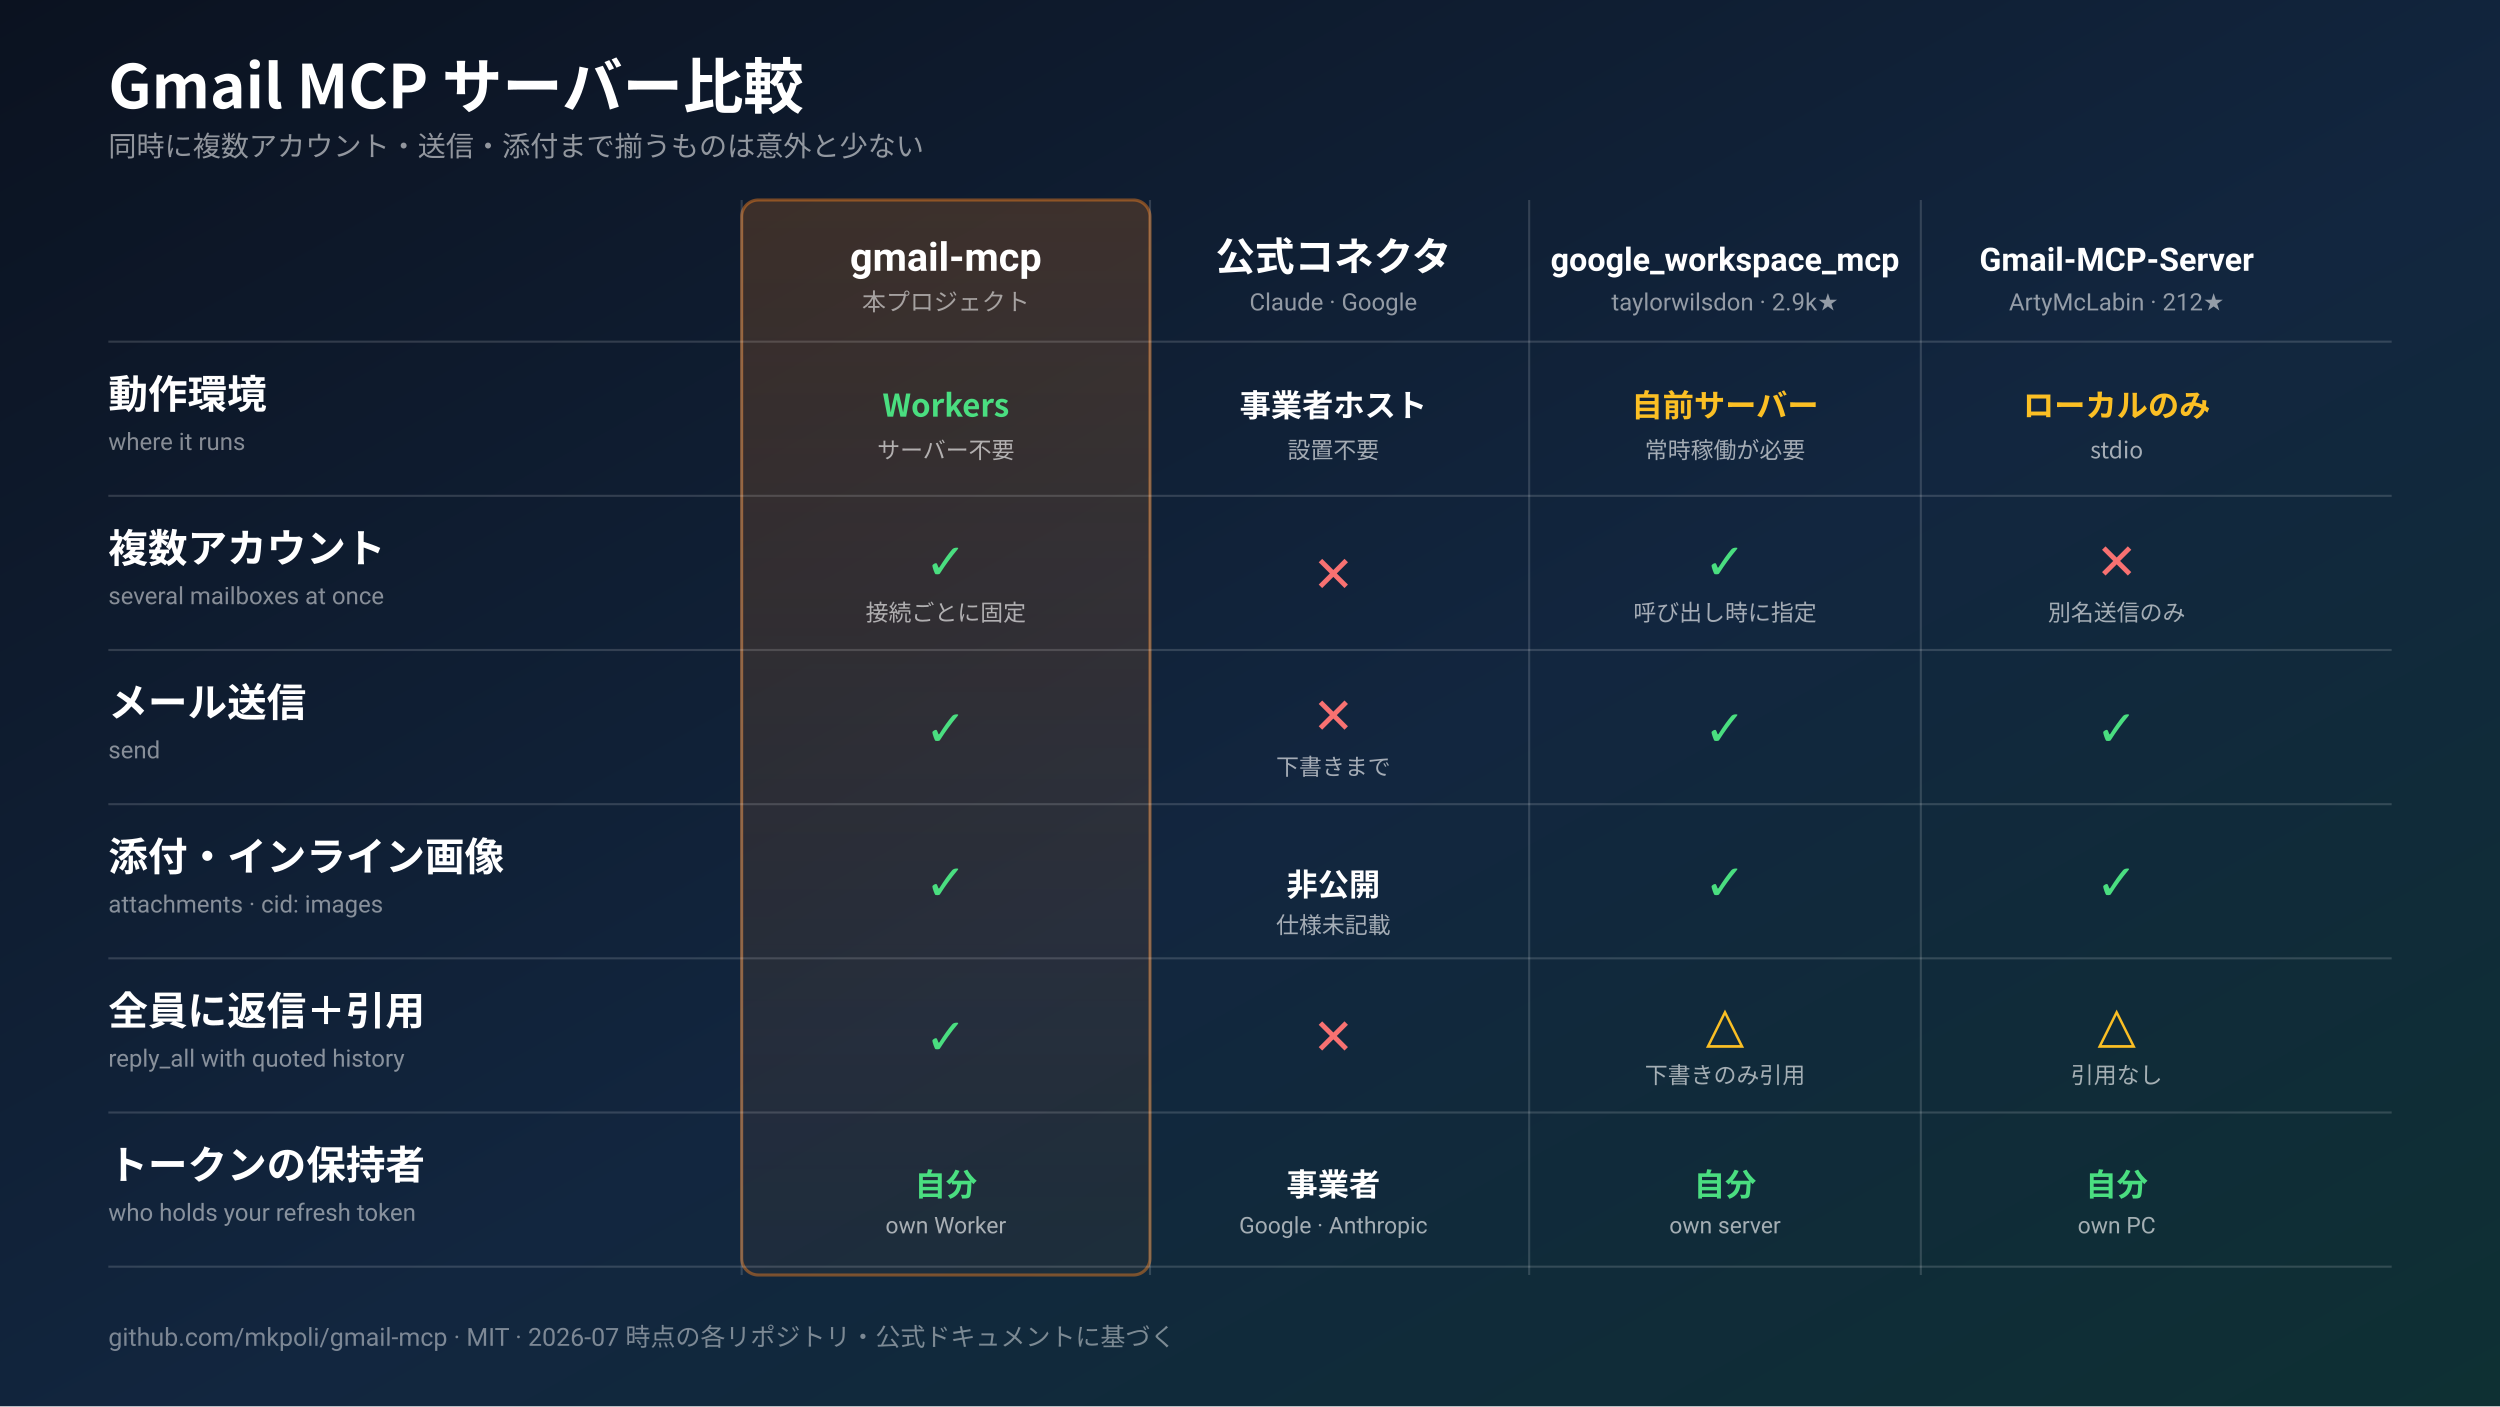
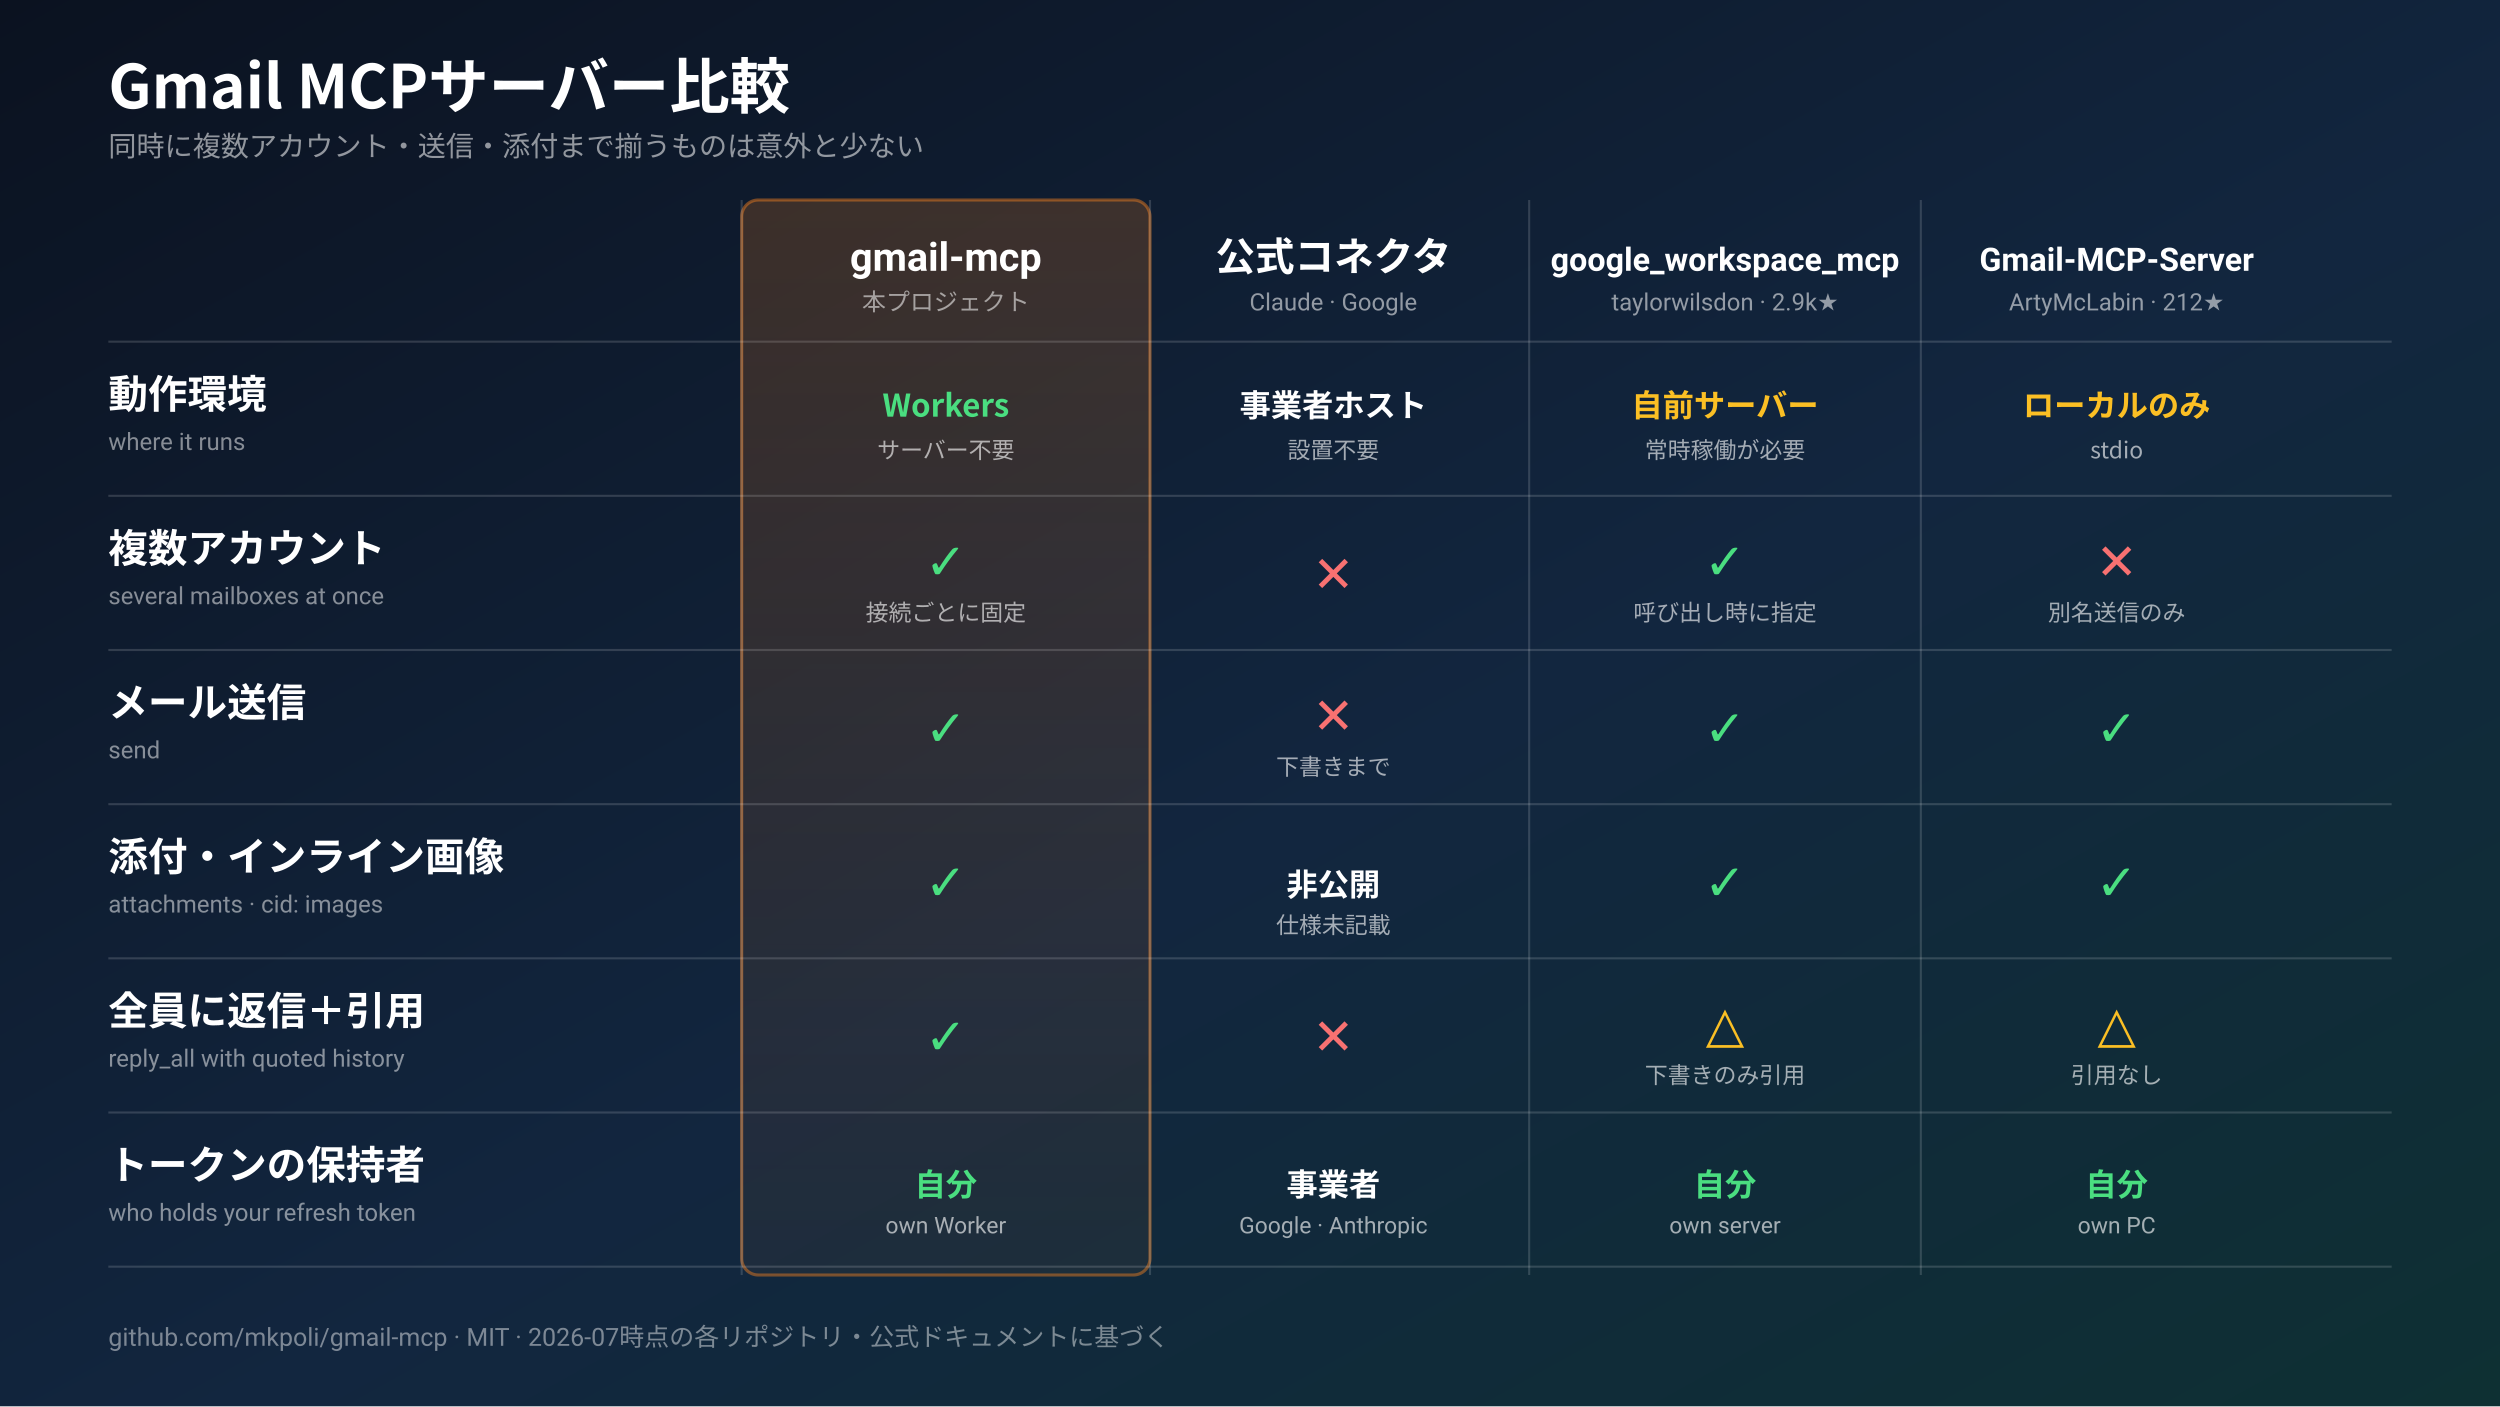
<svg xmlns="http://www.w3.org/2000/svg" viewBox="0 0 1200 675" width="1200" height="675" role="img" aria-label="Gmail MCP feature comparison">
  <defs>
    <linearGradient id="bg" x1="0" y1="0" x2="1" y2="1">
      <stop offset="0" stop-color="#0b1220" />
      <stop offset="0.55" stop-color="#12263f" />
      <stop offset="1" stop-color="#0e3033" />
    </linearGradient>
    <linearGradient id="mine" x1="0" y1="0" x2="0" y2="1">
      <stop offset="0" stop-color="#F6821F" stop-opacity="0.20" />
      <stop offset="1" stop-color="#F6821F" stop-opacity="0.05" />
    </linearGradient>
    <style>
      text { fill: #ffffff; }
      .ja { font-family: "Noto Sans CJK JP", "Noto Sans JP", "Hiragino Kaku Gothic ProN", "Yu Gothic", sans-serif; }
      .en { font-family: ui-sans-serif, system-ui, "Segoe UI", Roboto, sans-serif; }
      .mono { font-family: ui-monospace, SFMono-Regular, Menlo, monospace; }
      .title { font-size: 29px; font-weight: 700; }
      .subtitle { font-size: 13.5px; fill-opacity: 0.55; }
      .head { font-size: 19px; font-weight: 700; }
      .head-sm { font-size: 15.5px; font-weight: 700; }
      .headsub { font-size: 11.5px; fill-opacity: 0.55; }
      .row { font-size: 19px; font-weight: 600; }
      .rowsub { font-size: 11.5px; fill-opacity: 0.5; }
      .mark { font-size: 24px; font-weight: 700; }
      .word { font-size: 15px; font-weight: 600; }
      .note { font-size: 11px; fill-opacity: 0.62; }
      .foot { font-size: 12px; fill-opacity: 0.45; }
      .grid { stroke: #ffffff; stroke-opacity: 0.15; stroke-width: 1; }
      .yes { fill: #4ade80; }
      .no { fill: #f87171; }
      .part { fill: #fbbf24; }
    </style>
  </defs>
  <rect width="1200" height="675" fill="url(#bg)" />
-   <text class="ja title" x="52" y="52">Gmail MCP サーバー比較</text>
+   <text class="ja title" x="52" y="52">Gmail MCPサーバー比較</text>
  <text class="en subtitle" x="52" y="75">同時に複数アカウント・送信・添付まで揃うものは意外と少ない</text>
  <rect x="356" y="96" width="196" height="516" rx="8" fill="url(#mine)" stroke="#F6821F" stroke-opacity="0.45" stroke-width="1.5" />
  <text class="en head" x="454" y="130" text-anchor="middle">gmail-mcp</text>
  <text class="ja headsub" x="454" y="149" text-anchor="middle">本プロジェクト</text>
  <text class="ja head" x="640" y="130" text-anchor="middle">公式コネクタ</text>
  <text class="en headsub" x="640" y="149" text-anchor="middle">Claude · Google</text>
  <text class="en head-sm" x="828" y="130" text-anchor="middle">google_workspace_mcp</text>
  <text class="en headsub" x="828" y="149" text-anchor="middle">taylorwilsdon · 2.9k★</text>
  <text class="en head-sm" x="1016" y="130" text-anchor="middle">Gmail-MCP-Server</text>
  <text class="en headsub" x="1016" y="149" text-anchor="middle">ArtyMcLabin · 212★</text>
  <line class="grid" x1="52" y1="164" x2="1148" y2="164" />
  <line class="grid" x1="356" y1="96" x2="356" y2="612" />
  <line class="grid" x1="552" y1="96" x2="552" y2="612" />
  <line class="grid" x1="734" y1="96" x2="734" y2="612" />
  <line class="grid" x1="922" y1="96" x2="922" y2="612" />
  <line class="grid" x1="52" y1="238" x2="1148" y2="238" />
  <text class="ja row" x="52" y="196">動作環境</text>
  <text class="en rowsub" x="52" y="216">where it runs</text>
  <text class="ja word yes" x="454" y="200" text-anchor="middle">Workers</text>
  <text class="ja note" x="454" y="220" text-anchor="middle">サーバー不要</text>
  <text class="ja word" x="640" y="200" text-anchor="middle">事業者ホスト</text>
  <text class="ja note" x="640" y="220" text-anchor="middle">設置不要</text>
  <text class="ja word part" x="828" y="200" text-anchor="middle">自前サーバー</text>
  <text class="ja note" x="828" y="220" text-anchor="middle">常時稼働が必要</text>
  <text class="ja word part" x="1016" y="200" text-anchor="middle">ローカルのみ</text>
  <text class="ja note" x="1016" y="220" text-anchor="middle">stdio</text>
  <line class="grid" x1="52" y1="312" x2="1148" y2="312" />
  <text class="ja row" x="52" y="270">複数アカウント</text>
  <text class="en rowsub" x="52" y="290">several mailboxes at once</text>
  <text class="en mark yes" x="454" y="278" text-anchor="middle">✓</text>
  <text class="ja note" x="454" y="298" text-anchor="middle">接続ごとに固定</text>
  <text class="en mark no" x="640" y="284" text-anchor="middle">✕</text>
  <text class="en mark yes" x="828" y="278" text-anchor="middle">✓</text>
  <text class="ja note" x="828" y="298" text-anchor="middle">呼び出し時に指定</text>
  <text class="en mark no" x="1016" y="278" text-anchor="middle">✕</text>
  <text class="ja note" x="1016" y="298" text-anchor="middle">別名送信のみ</text>
  <line class="grid" x1="52" y1="386" x2="1148" y2="386" />
  <text class="ja row" x="52" y="344">メール送信</text>
  <text class="en rowsub" x="52" y="364">send</text>
  <text class="en mark yes" x="454" y="358" text-anchor="middle">✓</text>
  <text class="en mark no" x="640" y="352" text-anchor="middle">✕</text>
  <text class="ja note" x="640" y="372" text-anchor="middle">下書きまで</text>
  <text class="en mark yes" x="828" y="358" text-anchor="middle">✓</text>
  <text class="en mark yes" x="1016" y="358" text-anchor="middle">✓</text>
  <line class="grid" x1="52" y1="460" x2="1148" y2="460" />
  <text class="ja row" x="52" y="418">添付・インライン画像</text>
  <text class="en rowsub" x="52" y="438">attachments · cid: images</text>
  <text class="en mark yes" x="454" y="432" text-anchor="middle">✓</text>
  <text class="ja word" x="640" y="430" text-anchor="middle">非公開</text>
  <text class="ja note" x="640" y="448" text-anchor="middle">仕様未記載</text>
  <text class="en mark yes" x="828" y="432" text-anchor="middle">✓</text>
  <text class="en mark yes" x="1016" y="432" text-anchor="middle">✓</text>
  <line class="grid" x1="52" y1="534" x2="1148" y2="534" />
  <text class="ja row" x="52" y="492">全員に返信＋引用</text>
  <text class="en rowsub" x="52" y="512">reply_all with quoted history</text>
  <text class="en mark yes" x="454" y="506" text-anchor="middle">✓</text>
  <text class="en mark no" x="640" y="506" text-anchor="middle">✕</text>
  <text class="en mark part" x="828" y="500" text-anchor="middle">△</text>
  <text class="ja note" x="828" y="520" text-anchor="middle">下書きのみ引用</text>
  <text class="en mark part" x="1016" y="500" text-anchor="middle">△</text>
  <text class="ja note" x="1016" y="520" text-anchor="middle">引用なし</text>
  <line class="grid" x1="52" y1="608" x2="1148" y2="608" />
  <text class="ja row" x="52" y="566">トークンの保持者</text>
  <text class="en rowsub" x="52" y="586">who holds your refresh token</text>
  <text class="ja word yes" x="454" y="574" text-anchor="middle">自分</text>
  <text class="en note" x="454" y="592" text-anchor="middle">own Worker</text>
  <text class="ja word" x="640" y="574" text-anchor="middle">事業者</text>
  <text class="en note" x="640" y="592" text-anchor="middle">Google · Anthropic</text>
  <text class="ja word yes" x="828" y="574" text-anchor="middle">自分</text>
  <text class="en note" x="828" y="592" text-anchor="middle">own server</text>
  <text class="ja word yes" x="1016" y="574" text-anchor="middle">自分</text>
  <text class="en note" x="1016" y="592" text-anchor="middle">own PC</text>
-   <text class="en foot" x="52" y="646">github.com/mkpoli/gmail-mcp · MIT · 2026-07 時点の各リポジトリ・公式ドキュメントに基づく</text>
+   <text class="en foot" x="52" y="646">github.com/mkpoli/gmail-mcp · MIT · 2026-07時点の各リポジトリ・公式ドキュメントに基づく</text>
</svg>
